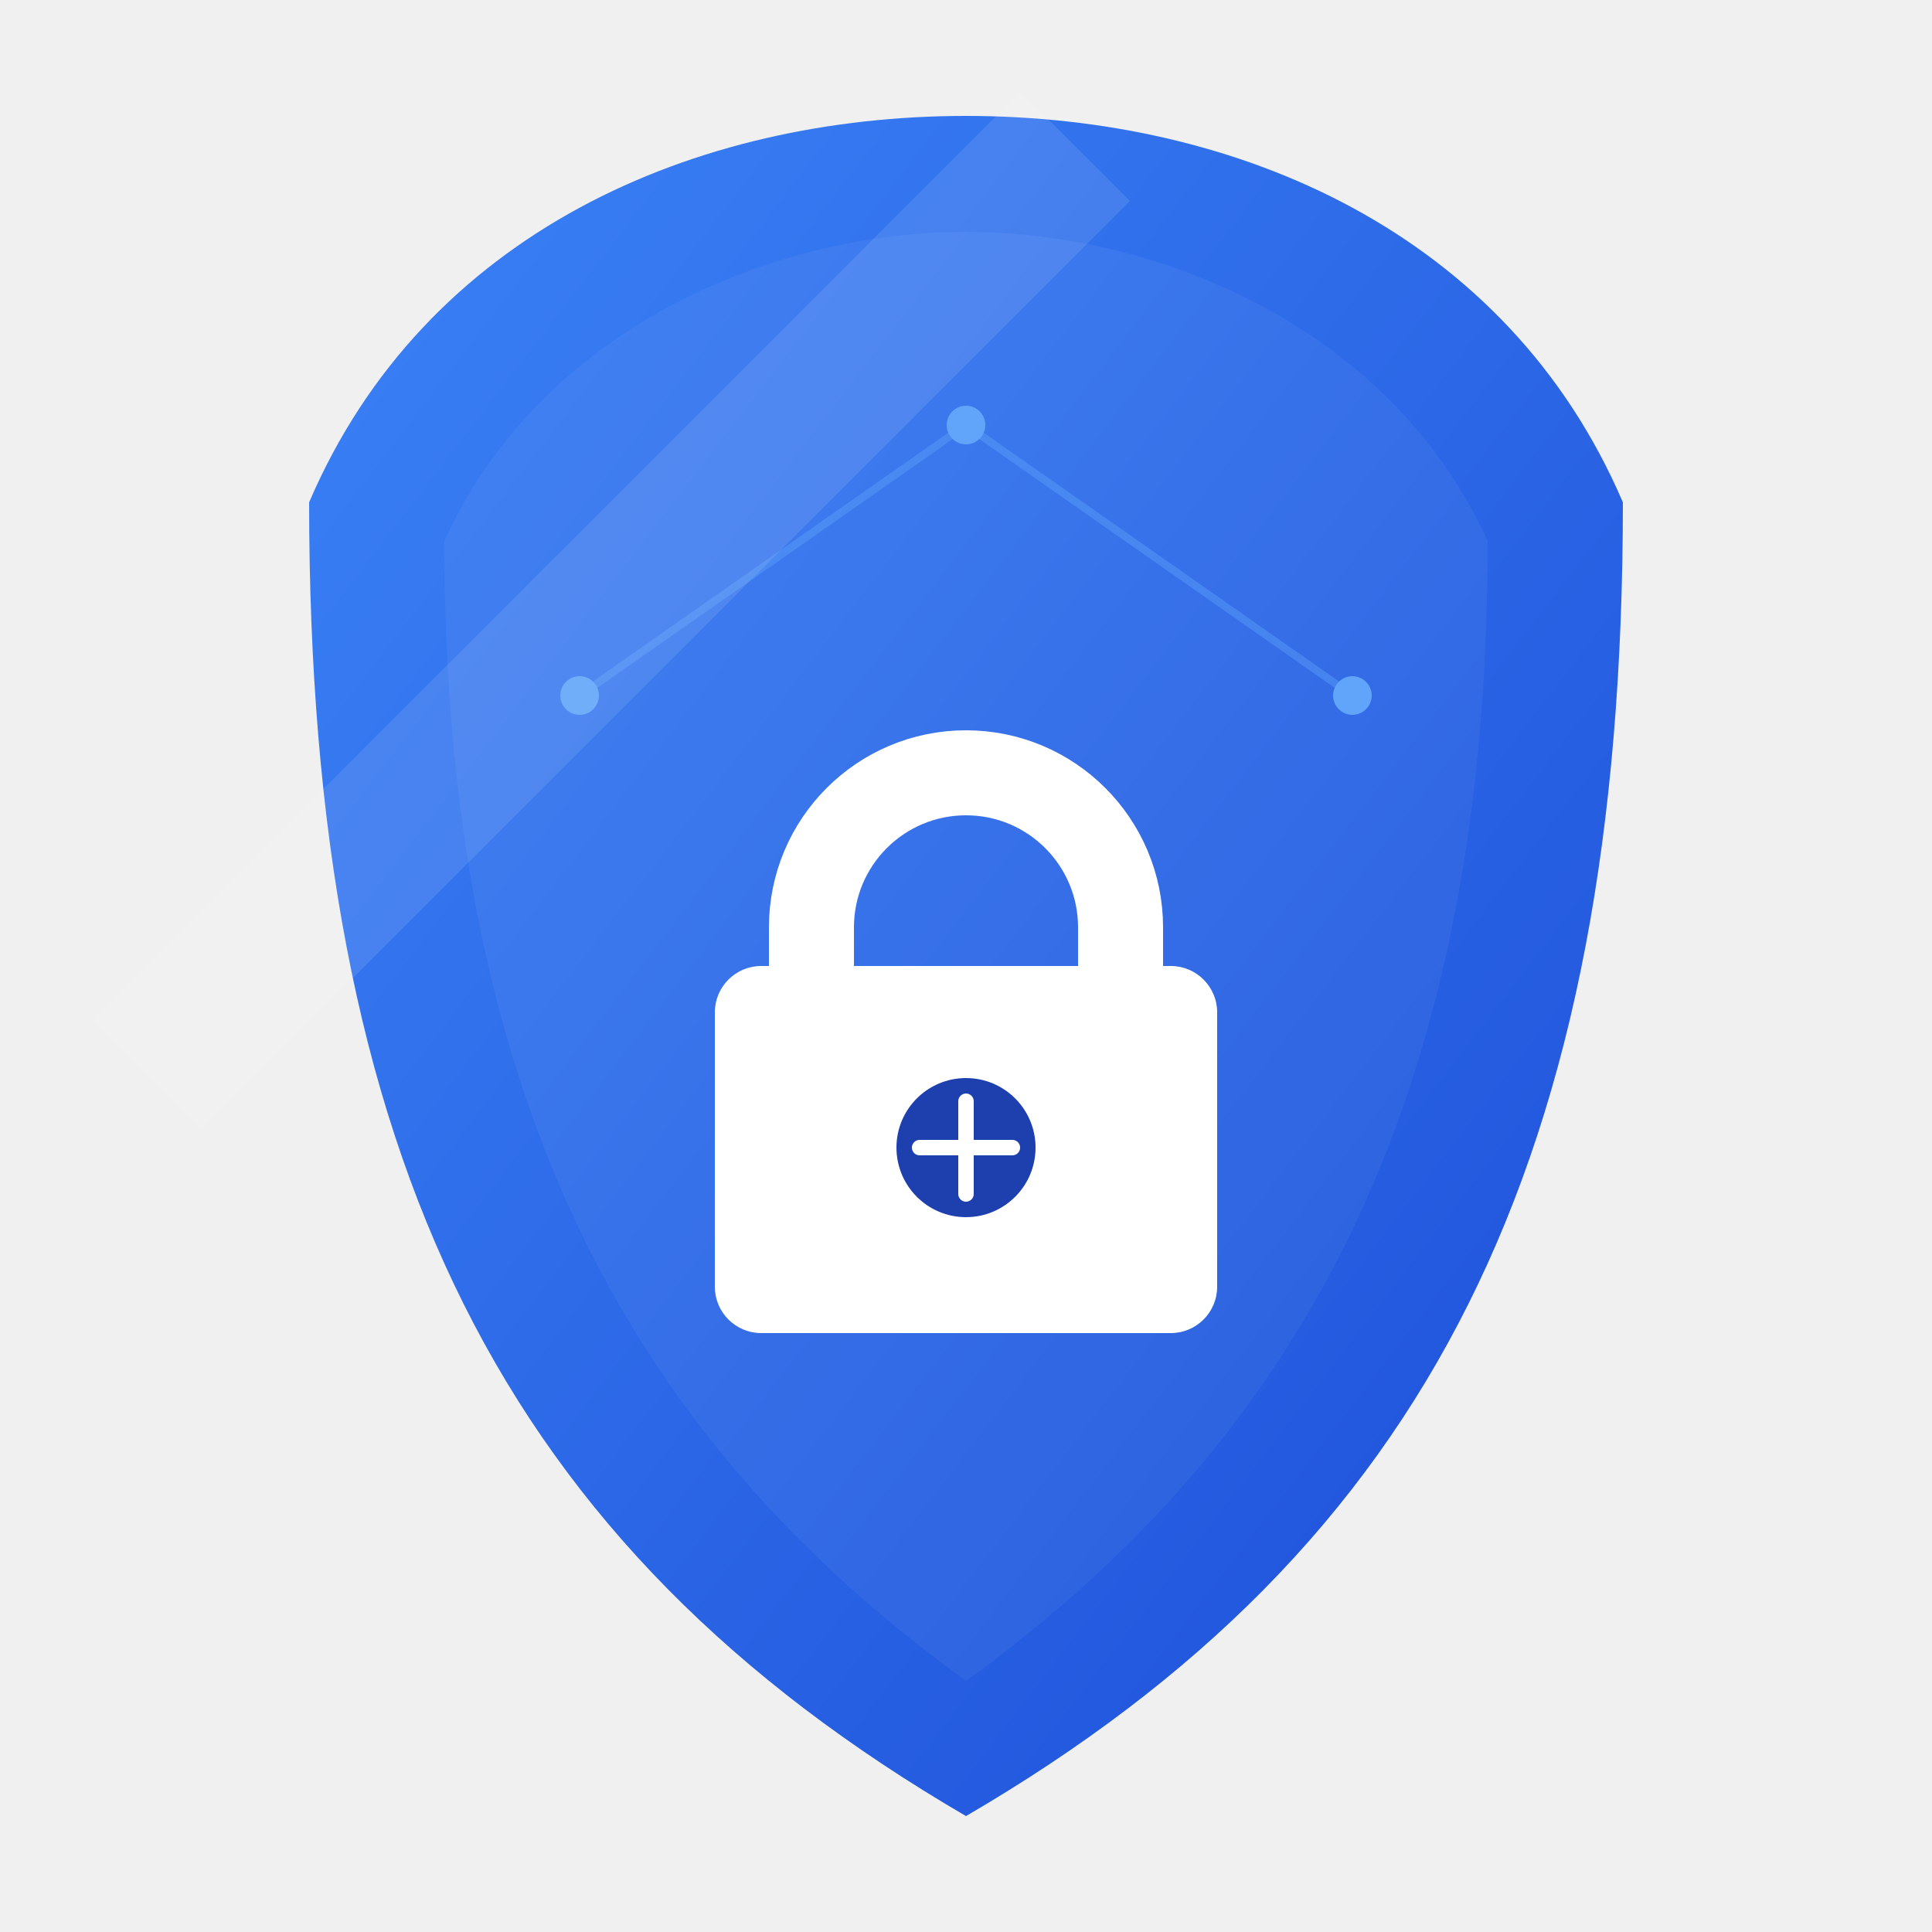
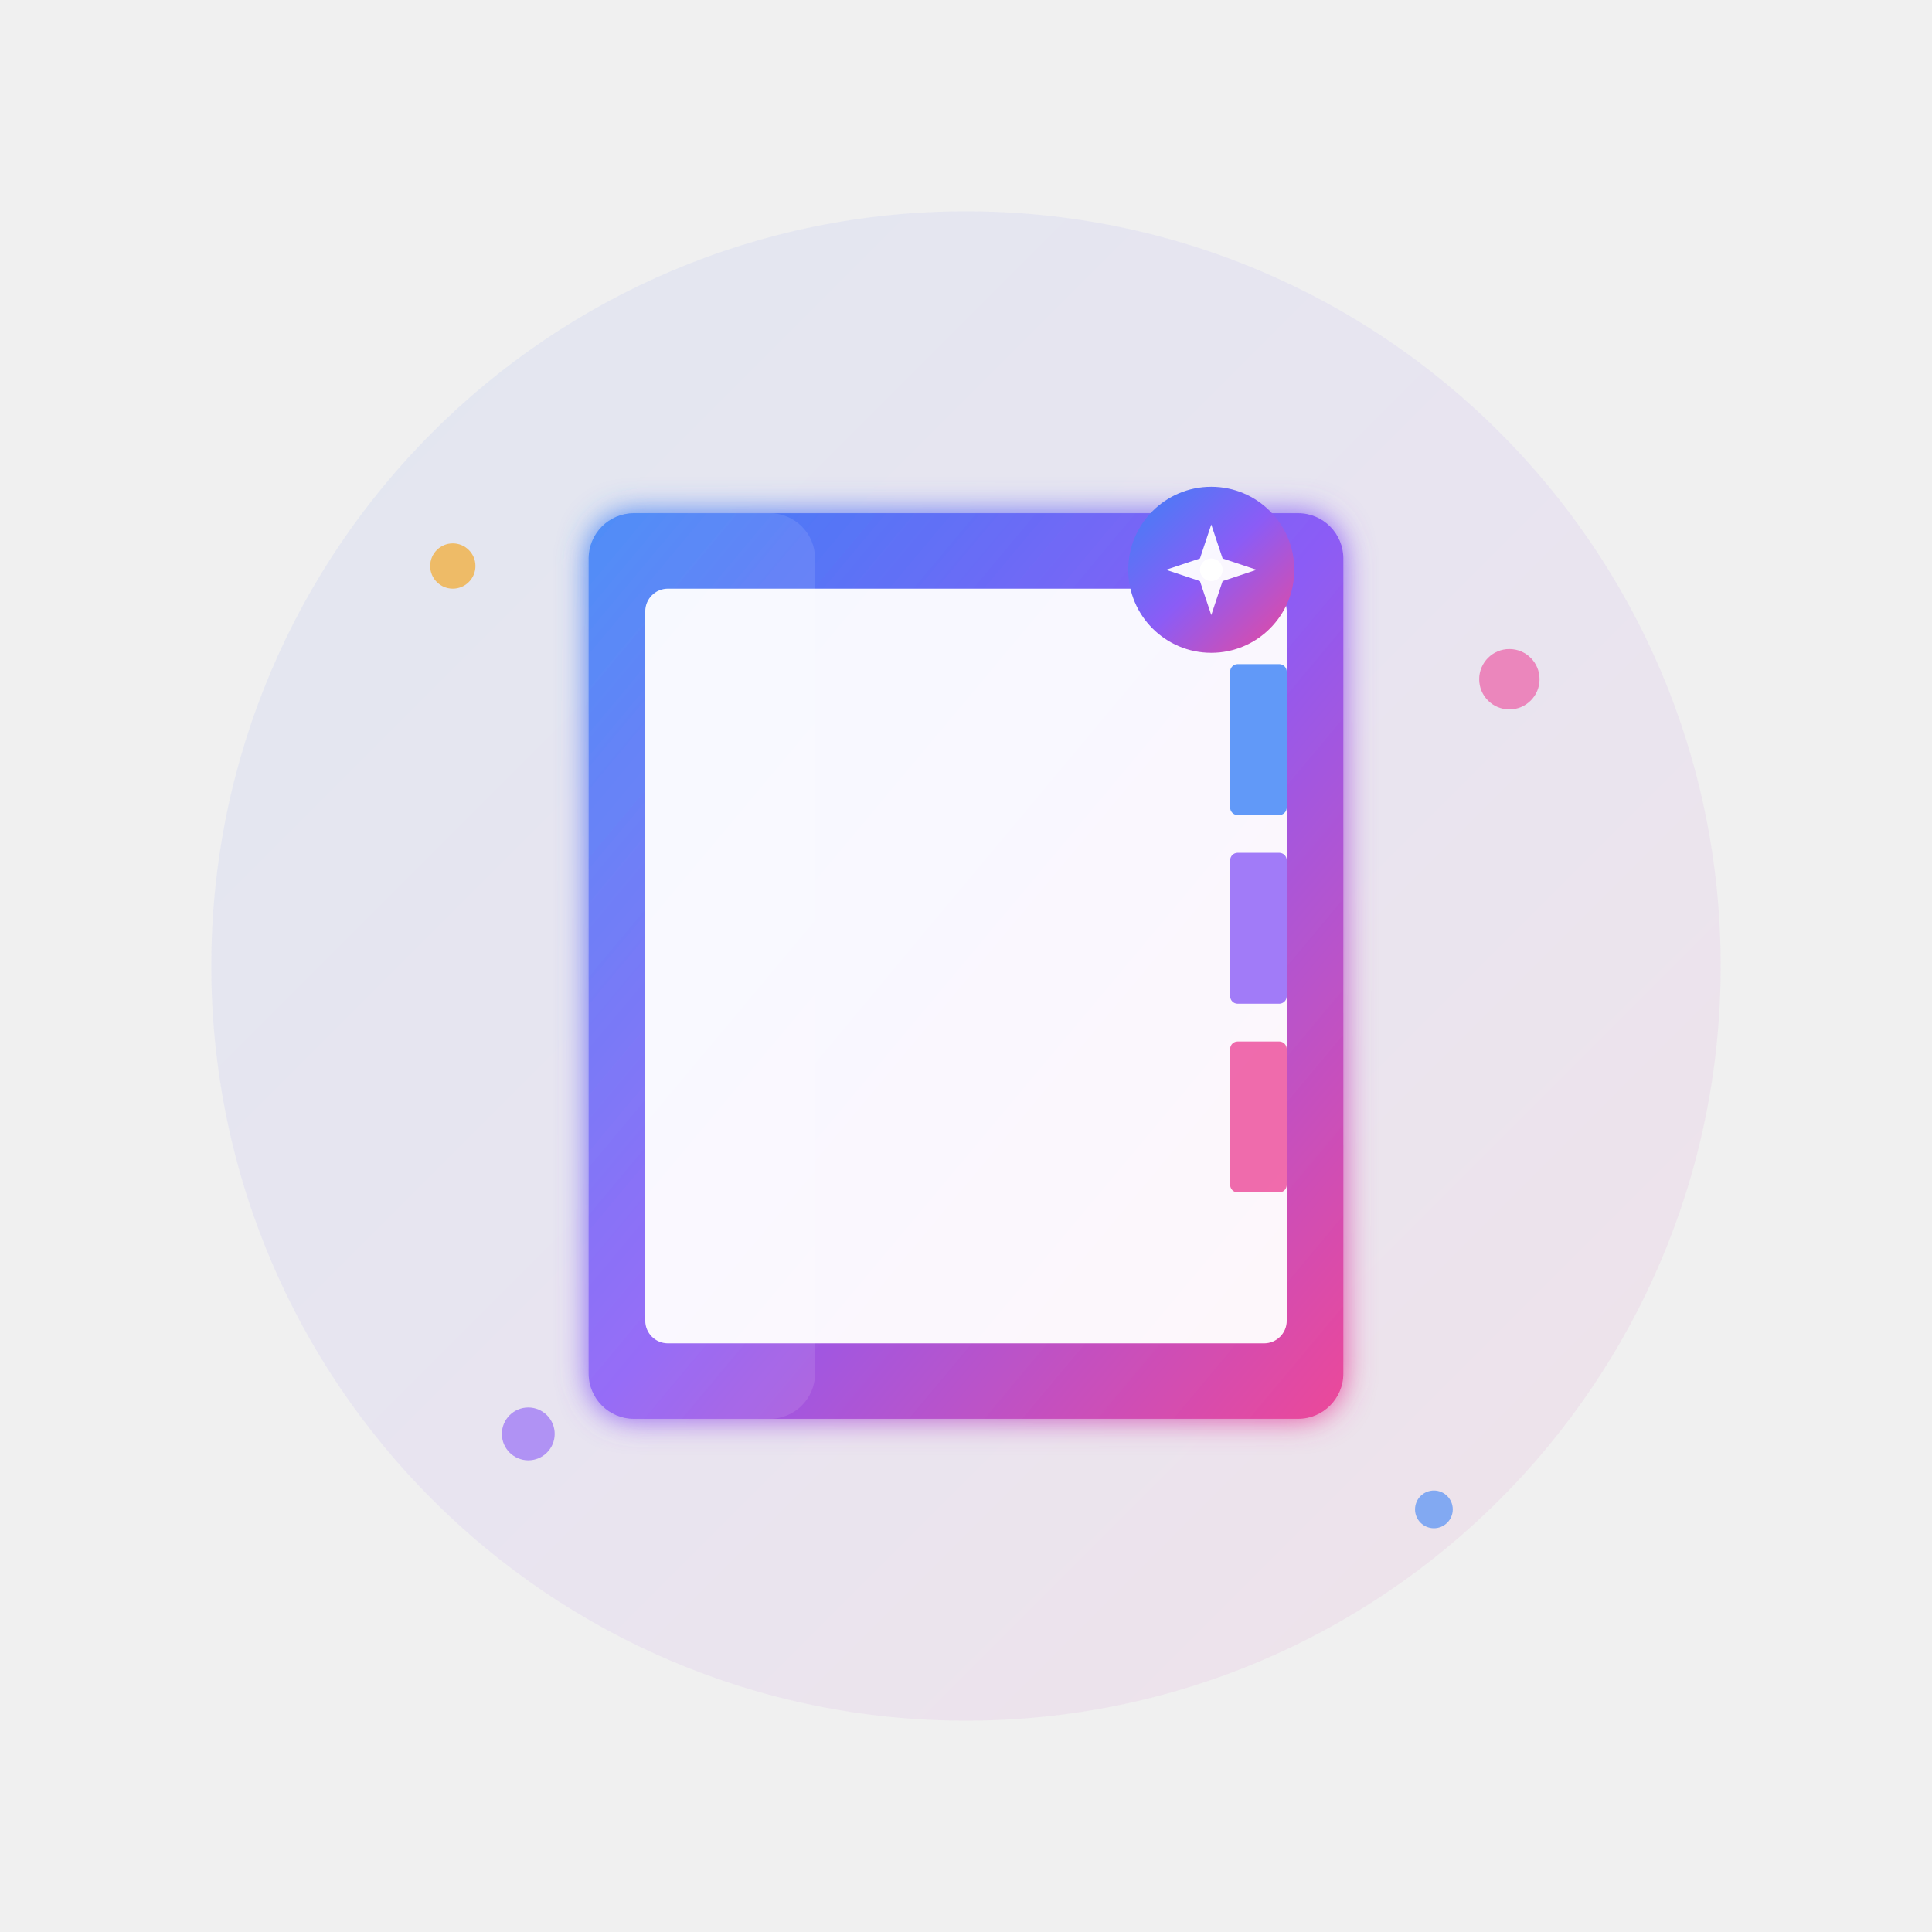
- <svg xmlns="http://www.w3.org/2000/svg" id="linkguard-v2" width="180" height="180" viewBox="0 0 500 500" fill="none">
+ <svg xmlns="http://www.w3.org/2000/svg" width="512" height="512" viewBox="0 0 512 512" fill="none">
  <defs>
-     <linearGradient id="shieldGrad" x1="0%" y1="0%" x2="100%" y2="100%">
-       <stop offset="0%" stop-color="#3b82f6" />
-       <stop offset="100%" stop-color="#1d4ed8" />
+     <linearGradient id="mainGrad" x1="0%" y1="0%" x2="100%" y2="100%">
+       <stop offset="0%" style="stop-color:#3b82f6;stop-opacity:1" />
+       <stop offset="50%" style="stop-color:#8b5cf6;stop-opacity:1" />
+       <stop offset="100%" style="stop-color:#ec4899;stop-opacity:1" />
    </linearGradient>
-     <filter id="glow" x="-20%" y="-20%" width="140%" height="140%">
-       <blur stdDeviation="5" />
+     <linearGradient id="accentGrad" x1="0%" y1="0%" x2="100%" y2="0%">
+       <stop offset="0%" style="stop-color:#06b6d4;stop-opacity:1" />
+       <stop offset="100%" style="stop-color:#8b5cf6;stop-opacity:1" />
+     </linearGradient>
+     <filter id="glow">
+       <feGaussianBlur stdDeviation="4" result="coloredBlur" />
+       <feMerge>
+         <feMergeNode in="coloredBlur" />
+         <feMergeNode in="SourceGraphic" />
+       </feMerge>
    </filter>
  </defs>
-   <path d="M250 30C180 30 110 60 80 130C80 300 130 400 250 470C370 400 420 300 420 130C390 60 320 30 250 30Z" fill="url(#shieldGrad)" />
-   <path d="M250 60C200 60 140 85 115 140C115 280 160 370 250 435C340 370 385 280 385 140C360 85 300 60 250 60Z" fill="white" fill-opacity="0.05" />
-   <circle cx="250" cy="110" r="5" fill="#60a5fa" />
-   <circle cx="150" cy="180" r="5" fill="#60a5fa" />
-   <circle cx="350" cy="180" r="5" fill="#60a5fa" />
-   <path d="M250 110L150 180M250 110L350 180" stroke="#60a5fa" stroke-width="2" stroke-opacity="0.4" />
-   <g transform="translate(185, 200)">
-     <path d="M25 50V40C25 17.909 42.909 0 65 0C87.091 0 105 17.909 105 40V50" stroke="white" stroke-width="22" stroke-linecap="round" />
-     <rect y="50" width="130" height="95" rx="12" fill="white" />
-     <circle cx="65" cy="97" r="18" fill="#1e40af" />
-     <path d="M65 85V109M53 97H77" stroke="white" stroke-width="4" stroke-linecap="round" />
+   <circle cx="256" cy="256" r="200" fill="url(#mainGrad)" opacity="0.08" />
+   <g transform="translate(256, 256)">
+     <rect x="-100" y="-120" width="200" height="240" rx="12" fill="url(#mainGrad)" filter="url(#glow)" />
+     <rect x="-100" y="-120" width="60" height="240" rx="12" fill="white" opacity="0.1" />
+     <rect x="-85" y="-100" width="170" height="200" rx="6" fill="white" opacity="0.95" />
+     <rect x="70" y="-80" width="15" height="40" rx="2" fill="#3b82f6" opacity="0.8" />
+     <rect x="70" y="-30" width="15" height="40" rx="2" fill="#8b5cf6" opacity="0.8" />
+     <rect x="70" y="20" width="15" height="40" rx="2" fill="#ec4899" opacity="0.8" />
+     <line x1="-60" y1="-70" x2="50" y2="-70" stroke="url(#accentGrad)" stroke-width="4" stroke-linecap="round" opacity="0.4" />
+     <line x1="-60" y1="-45" x2="40" y2="-45" stroke="url(#accentGrad)" stroke-width="4" stroke-linecap="round" opacity="0.4" />
+     <line x1="-60" y1="-20" x2="50" y2="-20" stroke="url(#accentGrad)" stroke-width="4" stroke-linecap="round" opacity="0.4" />
+     <line x1="-60" y1="5" x2="30" y2="5" stroke="url(#accentGrad)" stroke-width="4" stroke-linecap="round" opacity="0.4" />
+     <line x1="-60" y1="30" x2="50" y2="30" stroke="url(#accentGrad)" stroke-width="4" stroke-linecap="round" opacity="0.4" />
+     <line x1="-60" y1="55" x2="45" y2="55" stroke="url(#accentGrad)" stroke-width="4" stroke-linecap="round" opacity="0.4" />
+     <g transform="translate(65, -105)">
+       <circle r="22" fill="url(#mainGrad)" />
+       <path d="M 0,-12 L 3,-3 L 12,0 L 3,3 L 0,12 L -3,3 L -12,0 L -3,-3 Z" fill="white" opacity="0.95">
+         <animateTransform attributeName="transform" type="rotate" from="0" to="360" dur="10s" repeatCount="indefinite" />
+       </path>
+       <circle r="3" fill="white" />
+     </g>
  </g>
-   <rect x="80" y="100" width="340" height="40" fill="white" fill-opacity="0.1" transform="rotate(-45 250 250)">
-     <animate attributeName="y" from="-500" to="500" dur="3s" repeatCount="indefinite" />
-   </rect>
+   <circle cx="120" cy="150" r="6" fill="#f59e0b" opacity="0.6">
+     <animate attributeName="cy" values="150;140;150" dur="3s" repeatCount="indefinite" />
+     <animate attributeName="opacity" values="0.3;0.8;0.3" dur="3s" repeatCount="indefinite" />
+   </circle>
+   <circle cx="400" cy="180" r="8" fill="#ec4899" opacity="0.6">
+     <animate attributeName="cy" values="180;170;180" dur="4s" repeatCount="indefinite" />
+     <animate attributeName="opacity" values="0.4;0.9;0.4" dur="4s" repeatCount="indefinite" />
+   </circle>
+   <circle cx="380" cy="400" r="5" fill="#3b82f6" opacity="0.6">
+     <animate attributeName="cy" values="400;390;400" dur="3.5s" repeatCount="indefinite" />
+     <animate attributeName="opacity" values="0.3;0.8;0.3" dur="3.5s" repeatCount="indefinite" />
+   </circle>
+   <circle cx="140" cy="380" r="7" fill="#8b5cf6" opacity="0.6">
+     <animate attributeName="cy" values="380;370;380" dur="4.5s" repeatCount="indefinite" />
+     <animate attributeName="opacity" values="0.5;1;0.5" dur="4.5s" repeatCount="indefinite" />
+   </circle>
</svg>
